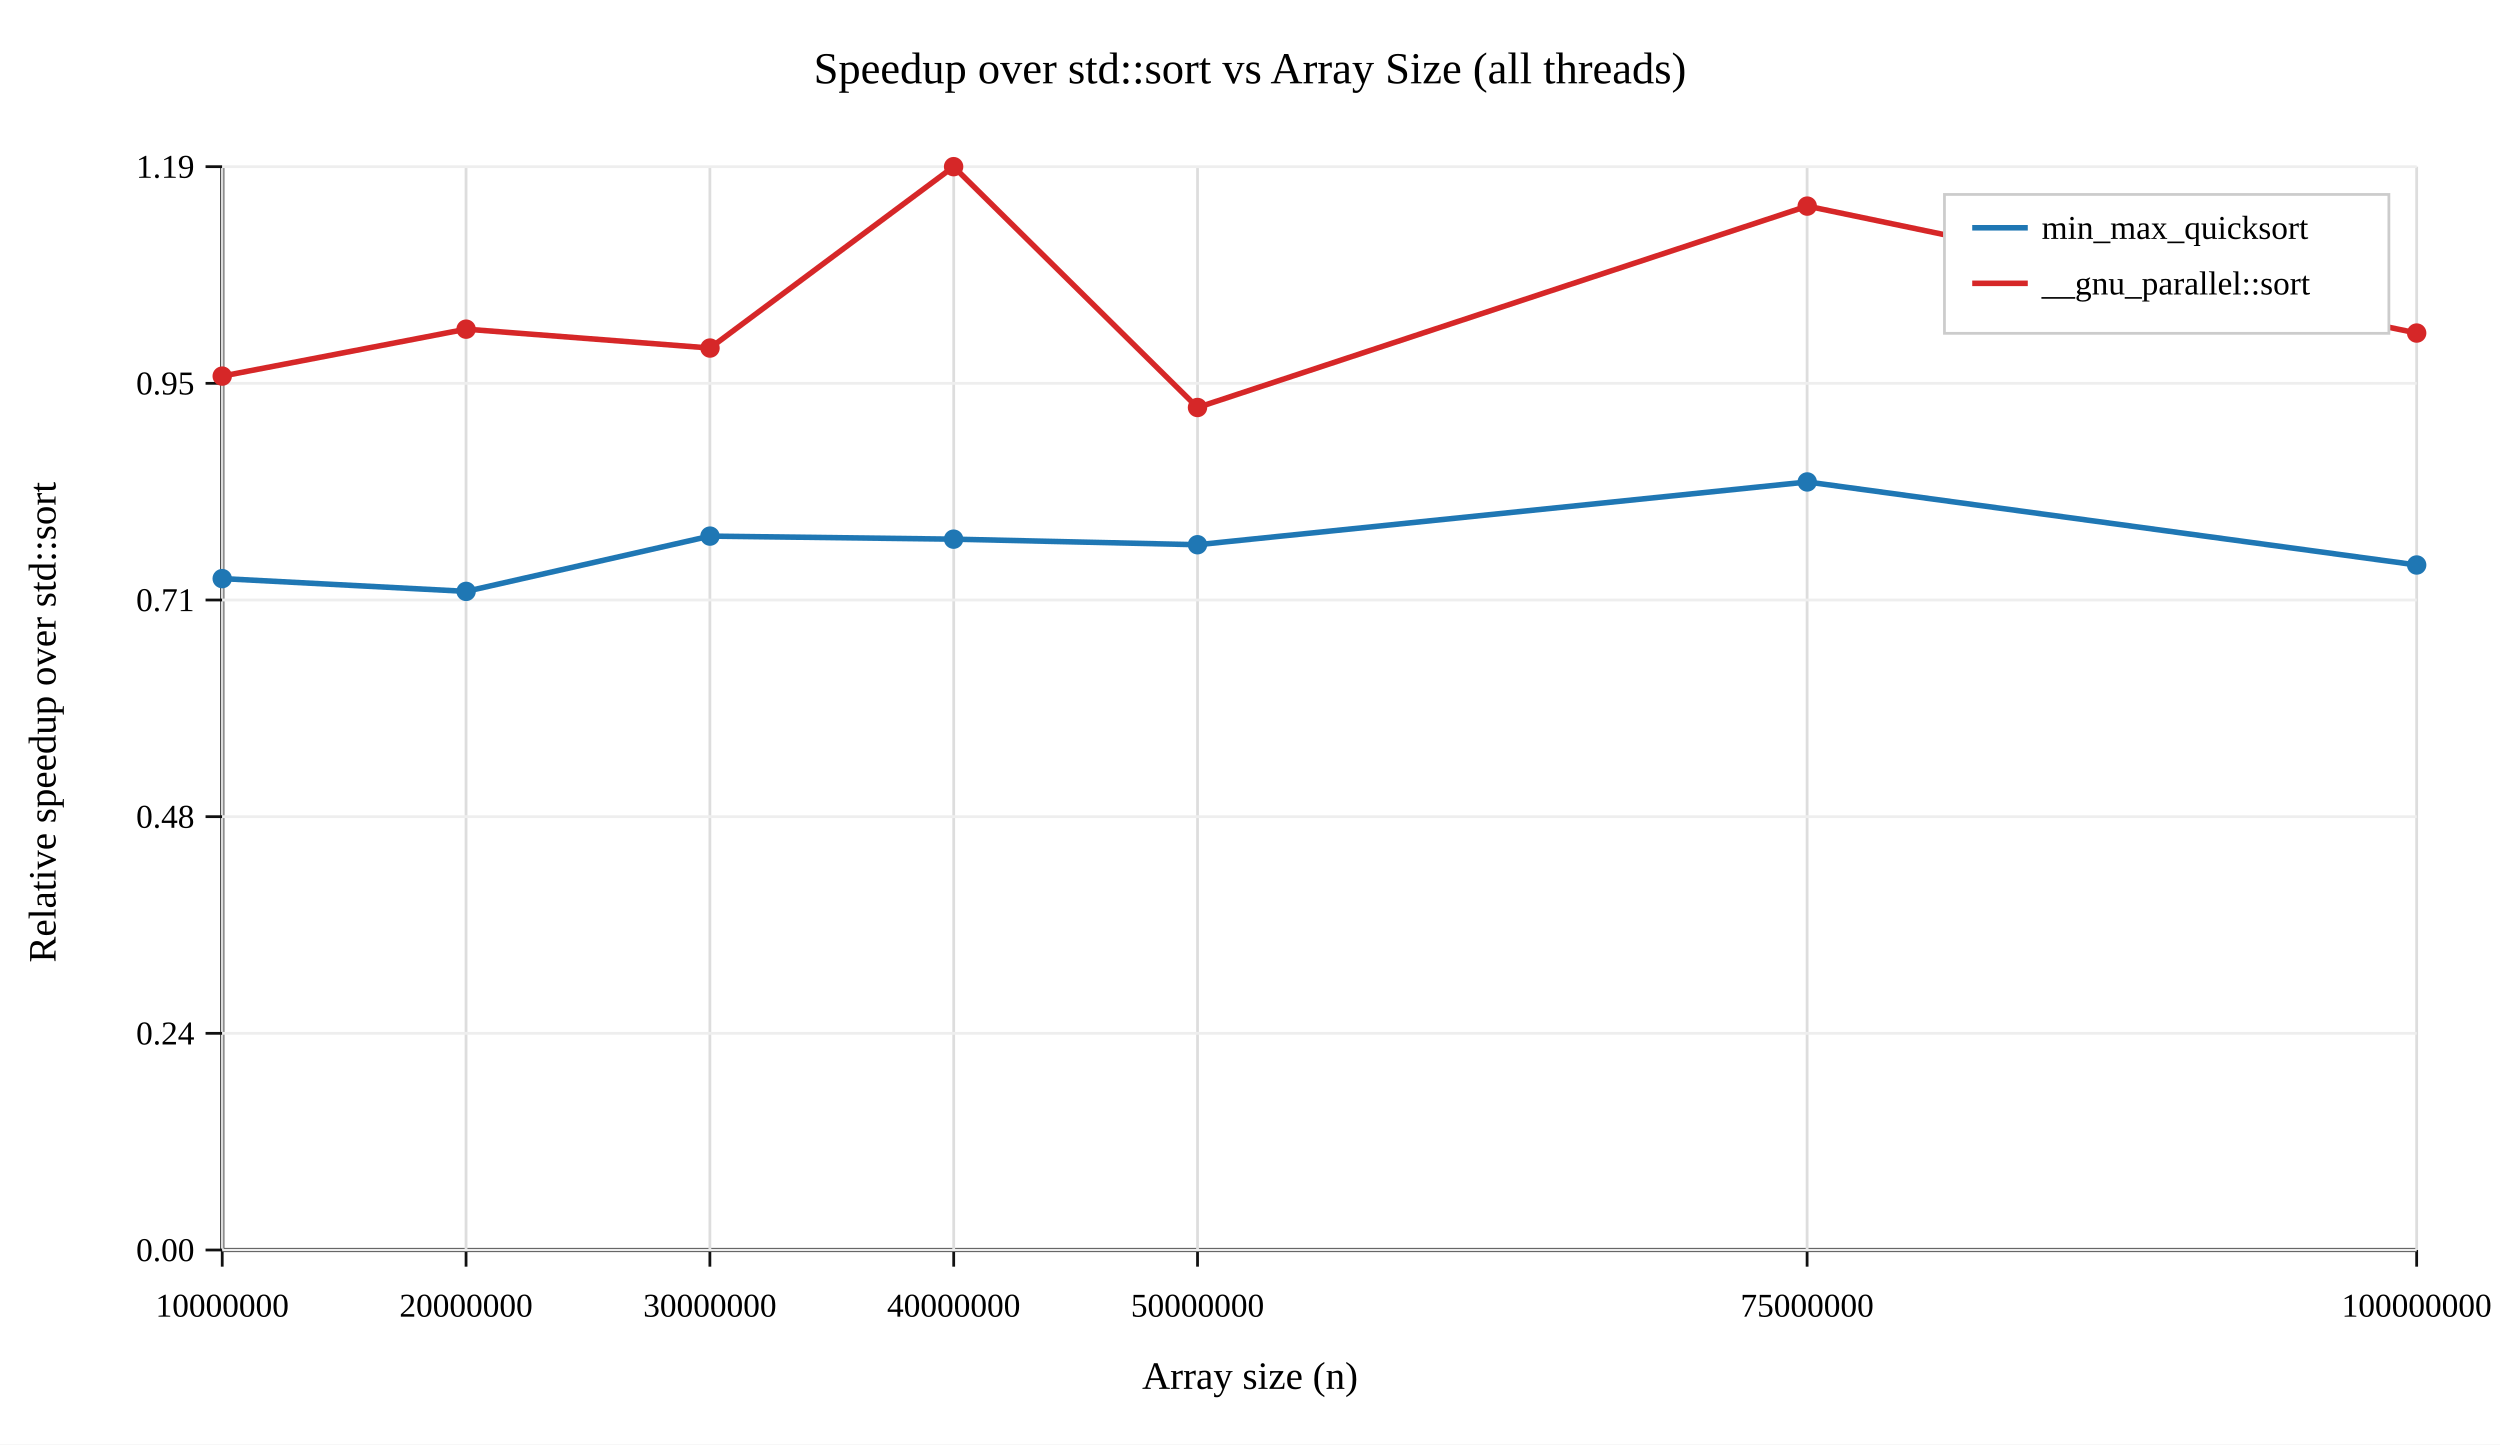
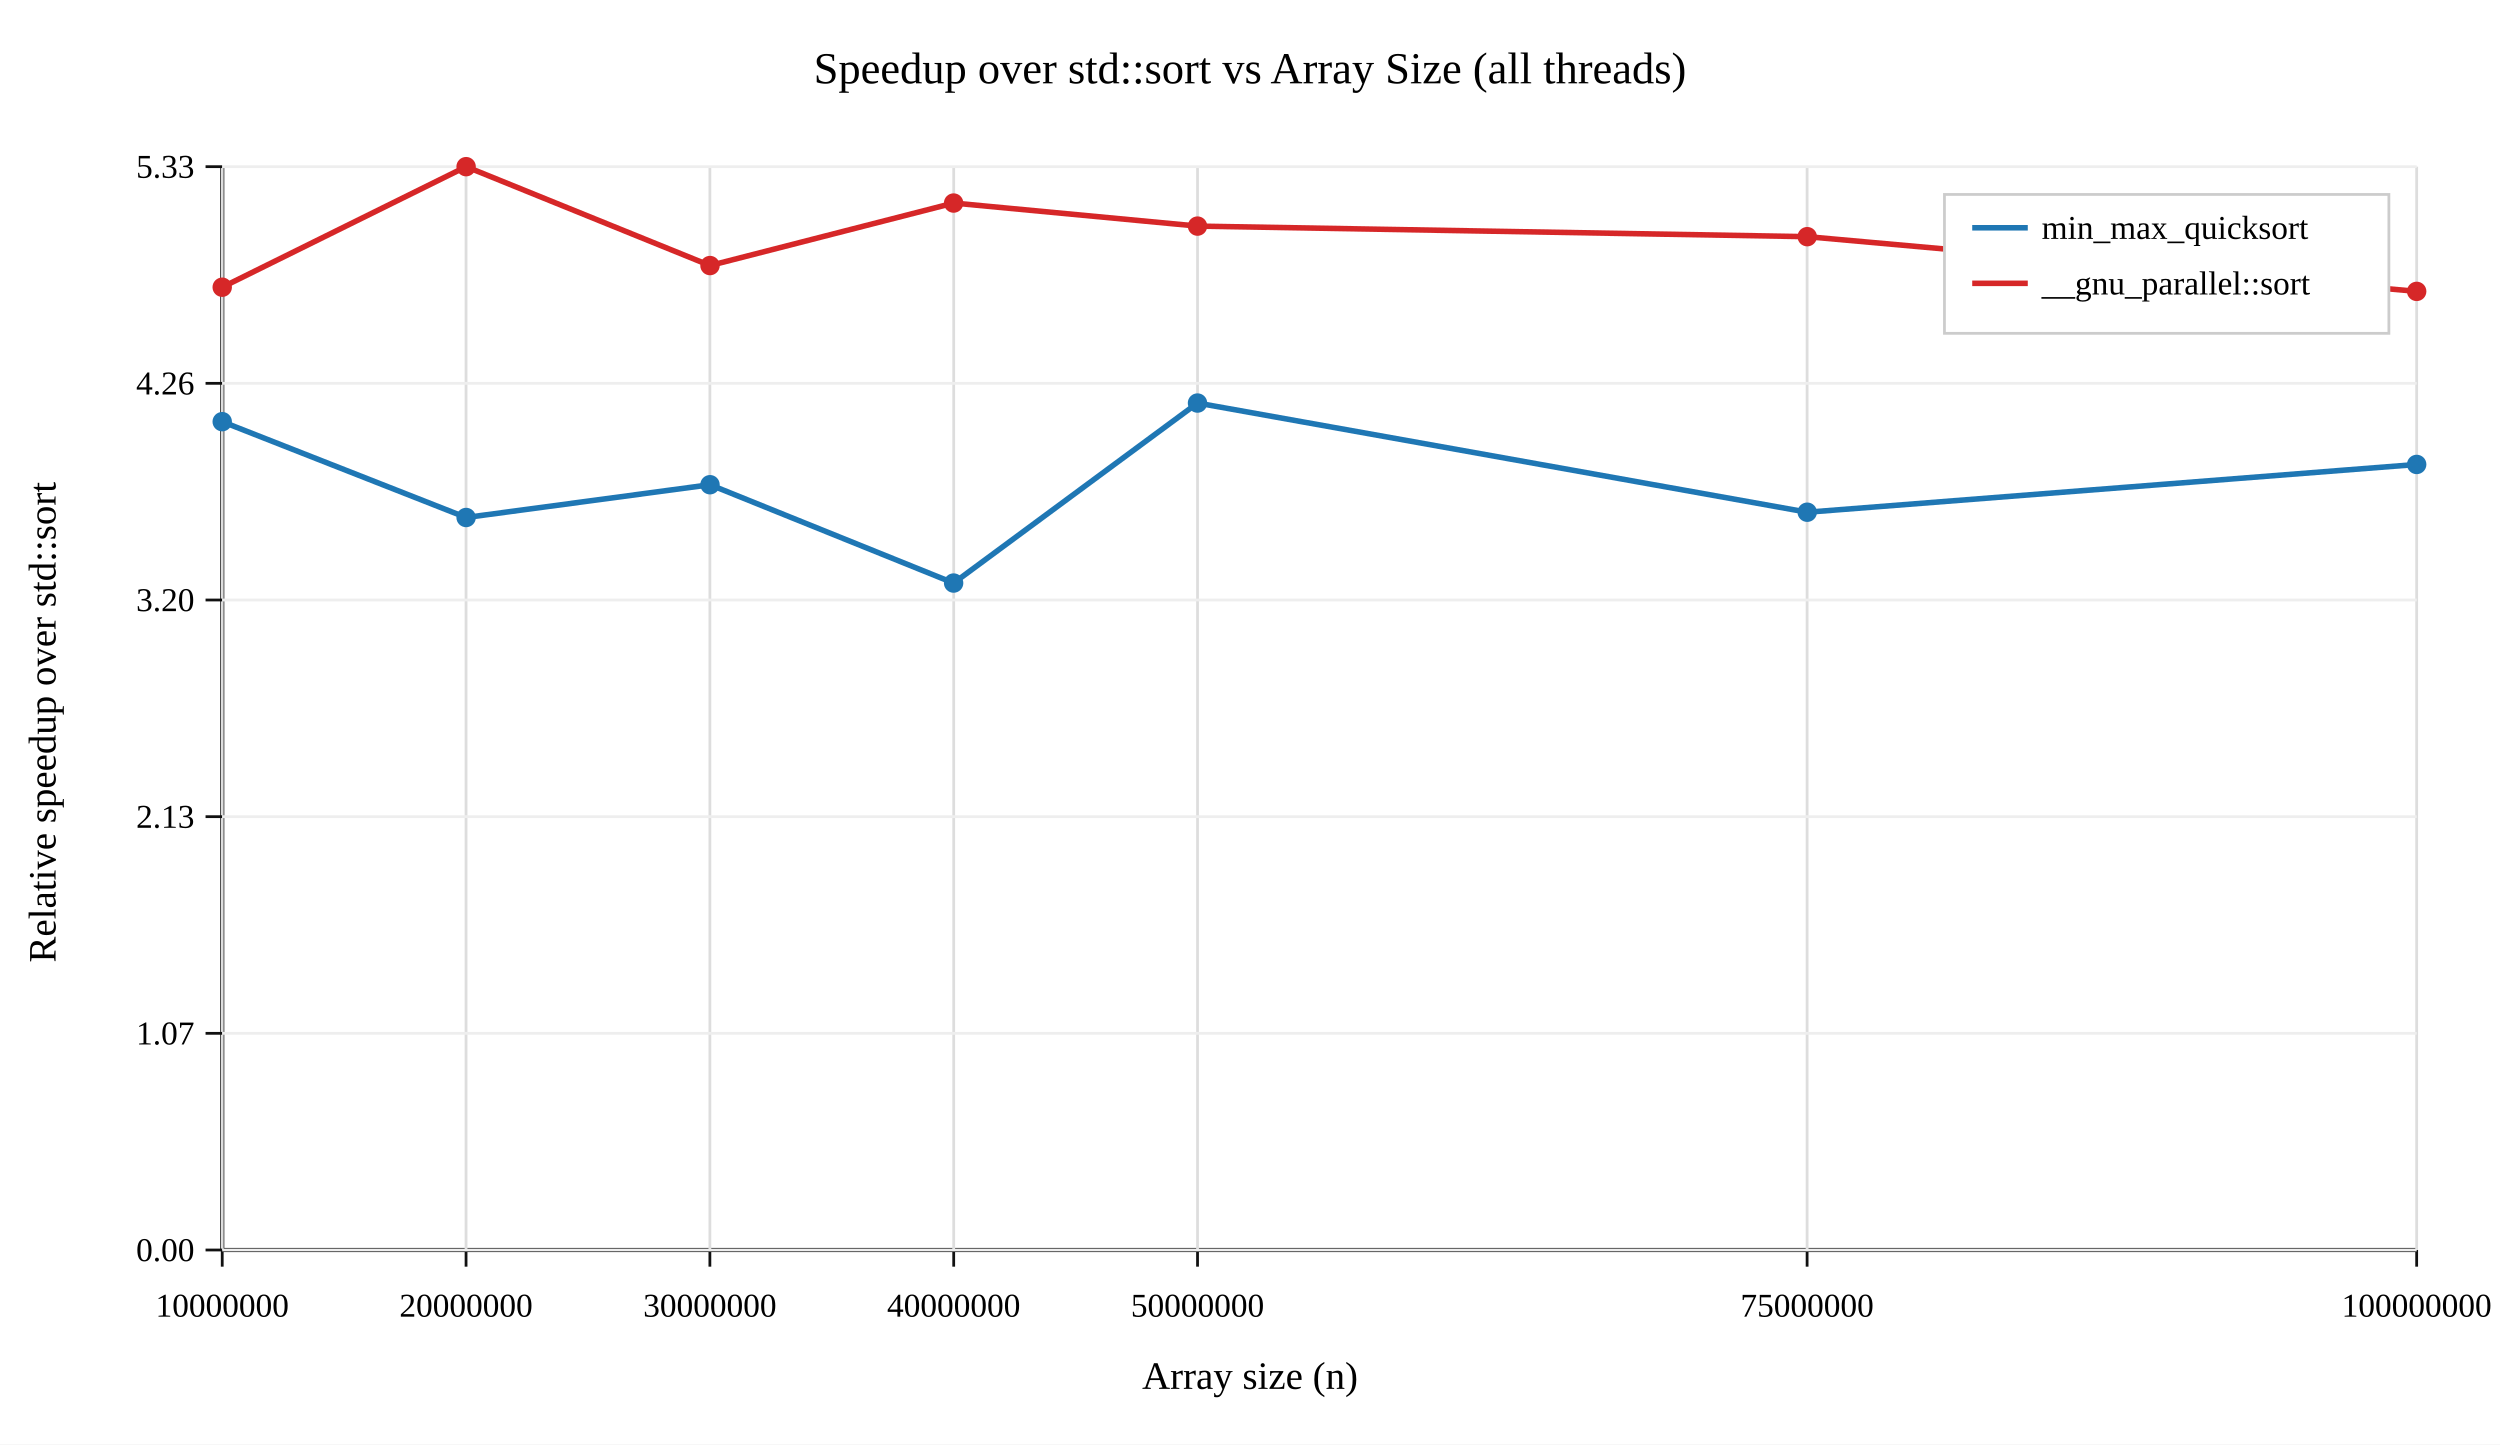
<svg xmlns="http://www.w3.org/2000/svg" width="900" height="520">
  <rect width="100%" height="100%" fill="white" />
  <line x1="80" y1="60" x2="80" y2="450" stroke="#111" stroke-width="1.5" />
  <line x1="80" y1="450" x2="870" y2="450" stroke="#111" stroke-width="1.5" />
  <line x1="80.0" y1="450" x2="80.0" y2="456" stroke="#111" />
  <text x="80.0" y="474" font-size="12" text-anchor="middle">10000000</text>
  <line x1="80.0" y1="60" x2="80.0" y2="450" stroke="#ddd" />
  <line x1="167.778" y1="450" x2="167.778" y2="456" stroke="#111" />
  <text x="167.778" y="474" font-size="12" text-anchor="middle">20000000</text>
  <line x1="167.778" y1="60" x2="167.778" y2="450" stroke="#ddd" />
  <line x1="255.556" y1="450" x2="255.556" y2="456" stroke="#111" />
  <text x="255.556" y="474" font-size="12" text-anchor="middle">30000000</text>
  <line x1="255.556" y1="60" x2="255.556" y2="450" stroke="#ddd" />
  <line x1="343.333" y1="450" x2="343.333" y2="456" stroke="#111" />
  <text x="343.333" y="474" font-size="12" text-anchor="middle">40000000</text>
  <line x1="343.333" y1="60" x2="343.333" y2="450" stroke="#ddd" />
  <line x1="431.111" y1="450" x2="431.111" y2="456" stroke="#111" />
  <text x="431.111" y="474" font-size="12" text-anchor="middle">50000000</text>
  <line x1="431.111" y1="60" x2="431.111" y2="450" stroke="#ddd" />
  <line x1="650.556" y1="450" x2="650.556" y2="456" stroke="#111" />
  <text x="650.556" y="474" font-size="12" text-anchor="middle">75000000</text>
  <line x1="650.556" y1="60" x2="650.556" y2="450" stroke="#ddd" />
  <line x1="870.0" y1="450" x2="870.0" y2="456" stroke="#111" />
  <text x="870.0" y="474" font-size="12" text-anchor="middle">100000000</text>
  <line x1="870.0" y1="60" x2="870.0" y2="450" stroke="#ddd" />
  <line x1="74" y1="450.0" x2="80" y2="450.0" stroke="#111" />
  <text x="70" y="454.0" font-size="12" text-anchor="end">0.00</text>
  <line x1="80" y1="450.0" x2="870" y2="450.0" stroke="#eee" />
  <line x1="74" y1="372.0" x2="80" y2="372.0" stroke="#111" />
-   <text x="70" y="376.0" font-size="12" text-anchor="end">0.24</text>
+   <text x="70" y="376.0" font-size="12" text-anchor="end">1.07</text>
  <line x1="80" y1="372.0" x2="870" y2="372.0" stroke="#eee" />
  <line x1="74" y1="294.0" x2="80" y2="294.0" stroke="#111" />
-   <text x="70" y="298.0" font-size="12" text-anchor="end">0.48</text>
+   <text x="70" y="298.0" font-size="12" text-anchor="end">2.13</text>
  <line x1="80" y1="294.0" x2="870" y2="294.0" stroke="#eee" />
-   <line x1="74" y1="216.0" x2="80" y2="216.0" stroke="#111" />
-   <text x="70" y="220.0" font-size="12" text-anchor="end">0.71</text>
-   <line x1="80" y1="216.0" x2="870" y2="216.0" stroke="#eee" />
+   <line x1="74" y1="216" x2="80" y2="216" stroke="#111" />
+   <text x="70" y="220" font-size="12" text-anchor="end">3.20</text>
+   <line x1="80" y1="216" x2="870" y2="216" stroke="#eee" />
  <line x1="74" y1="138" x2="80" y2="138" stroke="#111" />
-   <text x="70" y="142" font-size="12" text-anchor="end">0.95</text>
+   <text x="70" y="142" font-size="12" text-anchor="end">4.26</text>
  <line x1="80" y1="138" x2="870" y2="138" stroke="#eee" />
  <line x1="74" y1="60.0" x2="80" y2="60.0" stroke="#111" />
-   <text x="70" y="64.0" font-size="12" text-anchor="end">1.19</text>
+   <text x="70" y="64.0" font-size="12" text-anchor="end">5.33</text>
  <line x1="80" y1="60.0" x2="870" y2="60.0" stroke="#eee" />
  <text x="450.0" y="30" font-size="16" text-anchor="middle">Speedup over std::sort vs Array Size (all threads)</text>
  <text x="450.0" y="500" font-size="14" text-anchor="middle">Array size (n)</text>
  <text x="20" y="260.0" font-size="14" text-anchor="middle" transform="rotate(-90 20,260.0)">Relative speedup over std::sort</text>
-   <path d="M 80.0 208.3 L 167.8 212.9 L 255.6 193.0 L 343.3 194.1 L 431.1 196.1 L 650.6 173.5 L 870.0 203.4" fill="none" stroke="#1f77b4" stroke-width="2" />
-   <circle cx="80.0" cy="208.3" r="3.5" fill="#1f77b4" />
-   <circle cx="167.8" cy="212.9" r="3.5" fill="#1f77b4" />
-   <circle cx="255.6" cy="193.0" r="3.5" fill="#1f77b4" />
-   <circle cx="343.3" cy="194.1" r="3.5" fill="#1f77b4" />
-   <circle cx="431.1" cy="196.1" r="3.5" fill="#1f77b4" />
-   <circle cx="650.6" cy="173.5" r="3.5" fill="#1f77b4" />
-   <circle cx="870.0" cy="203.4" r="3.5" fill="#1f77b4" />
-   <path d="M 80.0 135.4 L 167.8 118.5 L 255.6 125.3 L 343.3 60.0 L 431.1 146.7 L 650.6 74.2 L 870.0 119.9" fill="none" stroke="#d62728" stroke-width="2" />
-   <circle cx="80.0" cy="135.4" r="3.5" fill="#d62728" />
-   <circle cx="167.8" cy="118.5" r="3.5" fill="#d62728" />
-   <circle cx="255.6" cy="125.3" r="3.5" fill="#d62728" />
-   <circle cx="343.3" cy="60.0" r="3.5" fill="#d62728" />
-   <circle cx="431.1" cy="146.7" r="3.5" fill="#d62728" />
-   <circle cx="650.6" cy="74.2" r="3.5" fill="#d62728" />
-   <circle cx="870.0" cy="119.9" r="3.5" fill="#d62728" />
+   <path d="M 80.0 151.8 L 167.8 186.3 L 255.6 174.5 L 343.3 209.9 L 431.1 145.1 L 650.6 184.4 L 870.0 167.2" fill="none" stroke="#1f77b4" stroke-width="2" />
+   <circle cx="80.0" cy="151.8" r="3.5" fill="#1f77b4" />
+   <circle cx="167.8" cy="186.3" r="3.5" fill="#1f77b4" />
+   <circle cx="255.6" cy="174.5" r="3.5" fill="#1f77b4" />
+   <circle cx="343.3" cy="209.9" r="3.5" fill="#1f77b4" />
+   <circle cx="431.1" cy="145.1" r="3.5" fill="#1f77b4" />
+   <circle cx="650.6" cy="184.4" r="3.5" fill="#1f77b4" />
+   <circle cx="870.0" cy="167.2" r="3.5" fill="#1f77b4" />
+   <path d="M 80.0 103.4 L 167.8 60.0 L 255.6 95.6 L 343.3 73.1 L 431.1 81.4 L 650.6 85.2 L 870.0 104.9" fill="none" stroke="#d62728" stroke-width="2" />
+   <circle cx="80.0" cy="103.4" r="3.5" fill="#d62728" />
+   <circle cx="167.8" cy="60.0" r="3.5" fill="#d62728" />
+   <circle cx="255.6" cy="95.6" r="3.5" fill="#d62728" />
+   <circle cx="343.3" cy="73.1" r="3.5" fill="#d62728" />
+   <circle cx="431.1" cy="81.4" r="3.5" fill="#d62728" />
+   <circle cx="650.6" cy="85.2" r="3.5" fill="#d62728" />
+   <circle cx="870.0" cy="104.9" r="3.5" fill="#d62728" />
  <rect x="700" y="70" width="160" height="50" fill="white" stroke="#ccc" />
  <line x1="710" y1="82" x2="730" y2="82" stroke="#1f77b4" stroke-width="2" />
  <text x="735" y="86" font-size="12">min_max_quicksort</text>
  <line x1="710" y1="102" x2="730" y2="102" stroke="#d62728" stroke-width="2" />
  <text x="735" y="106" font-size="12">__gnu_parallel::sort</text>
</svg>
